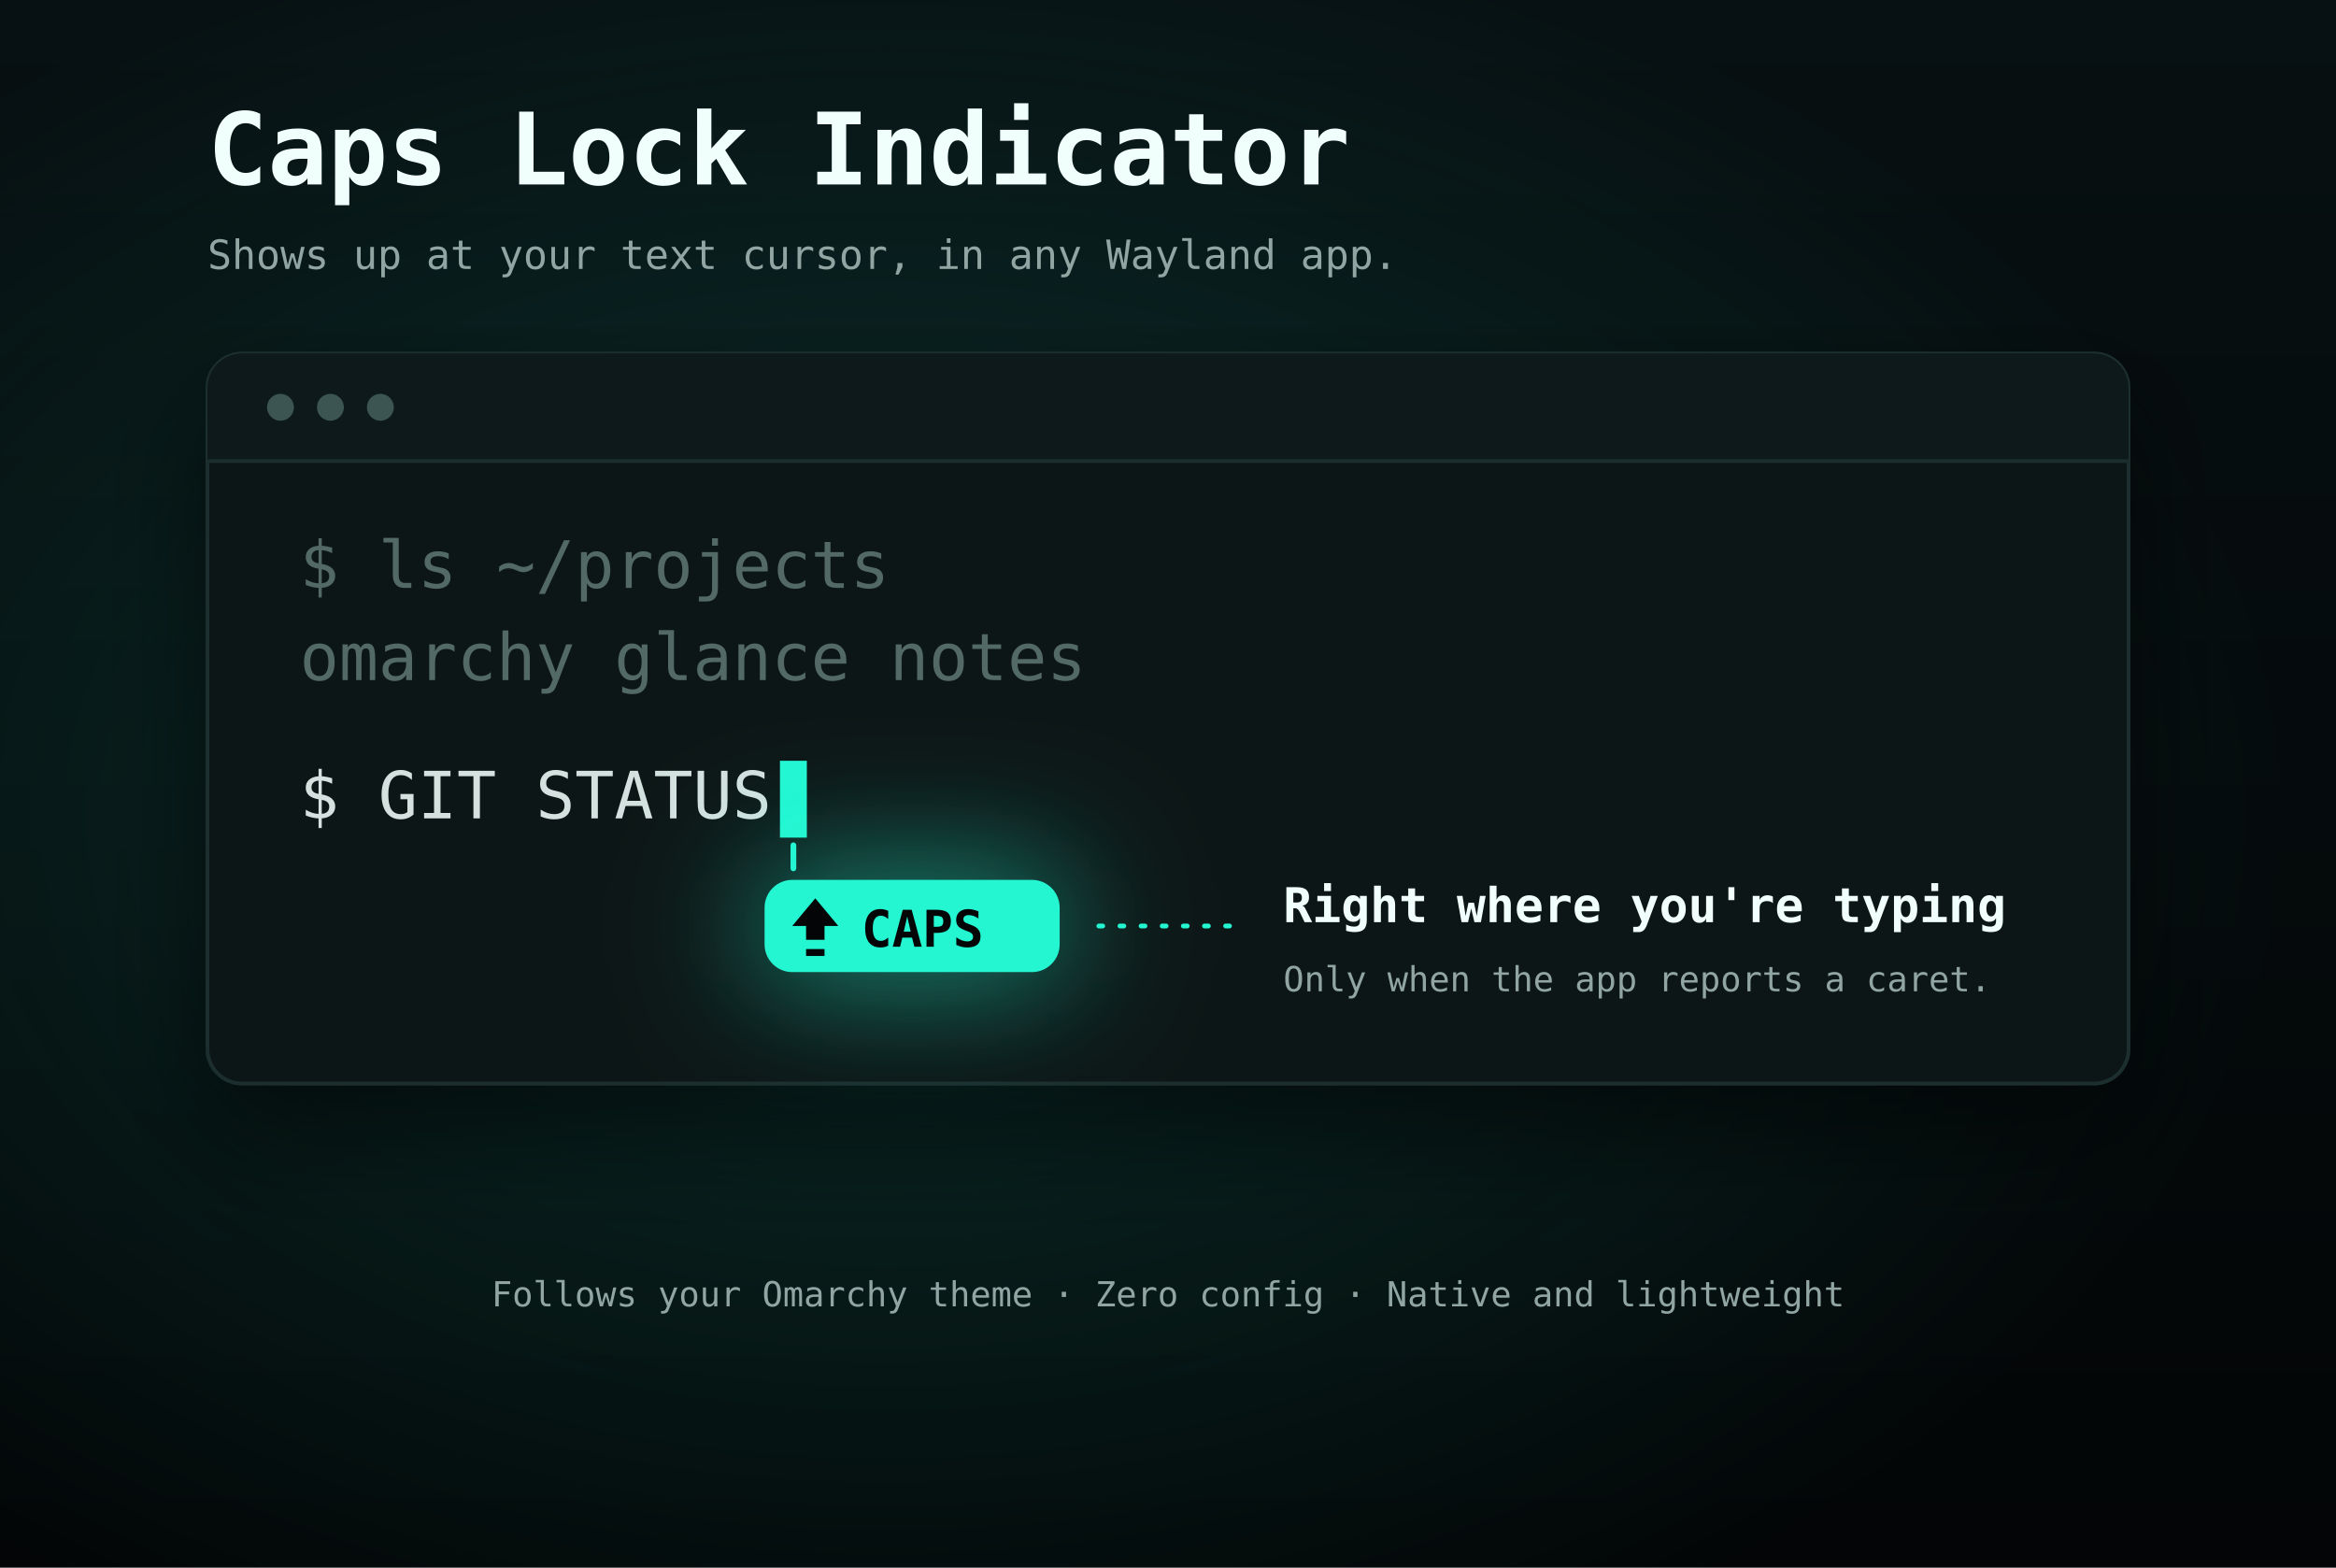
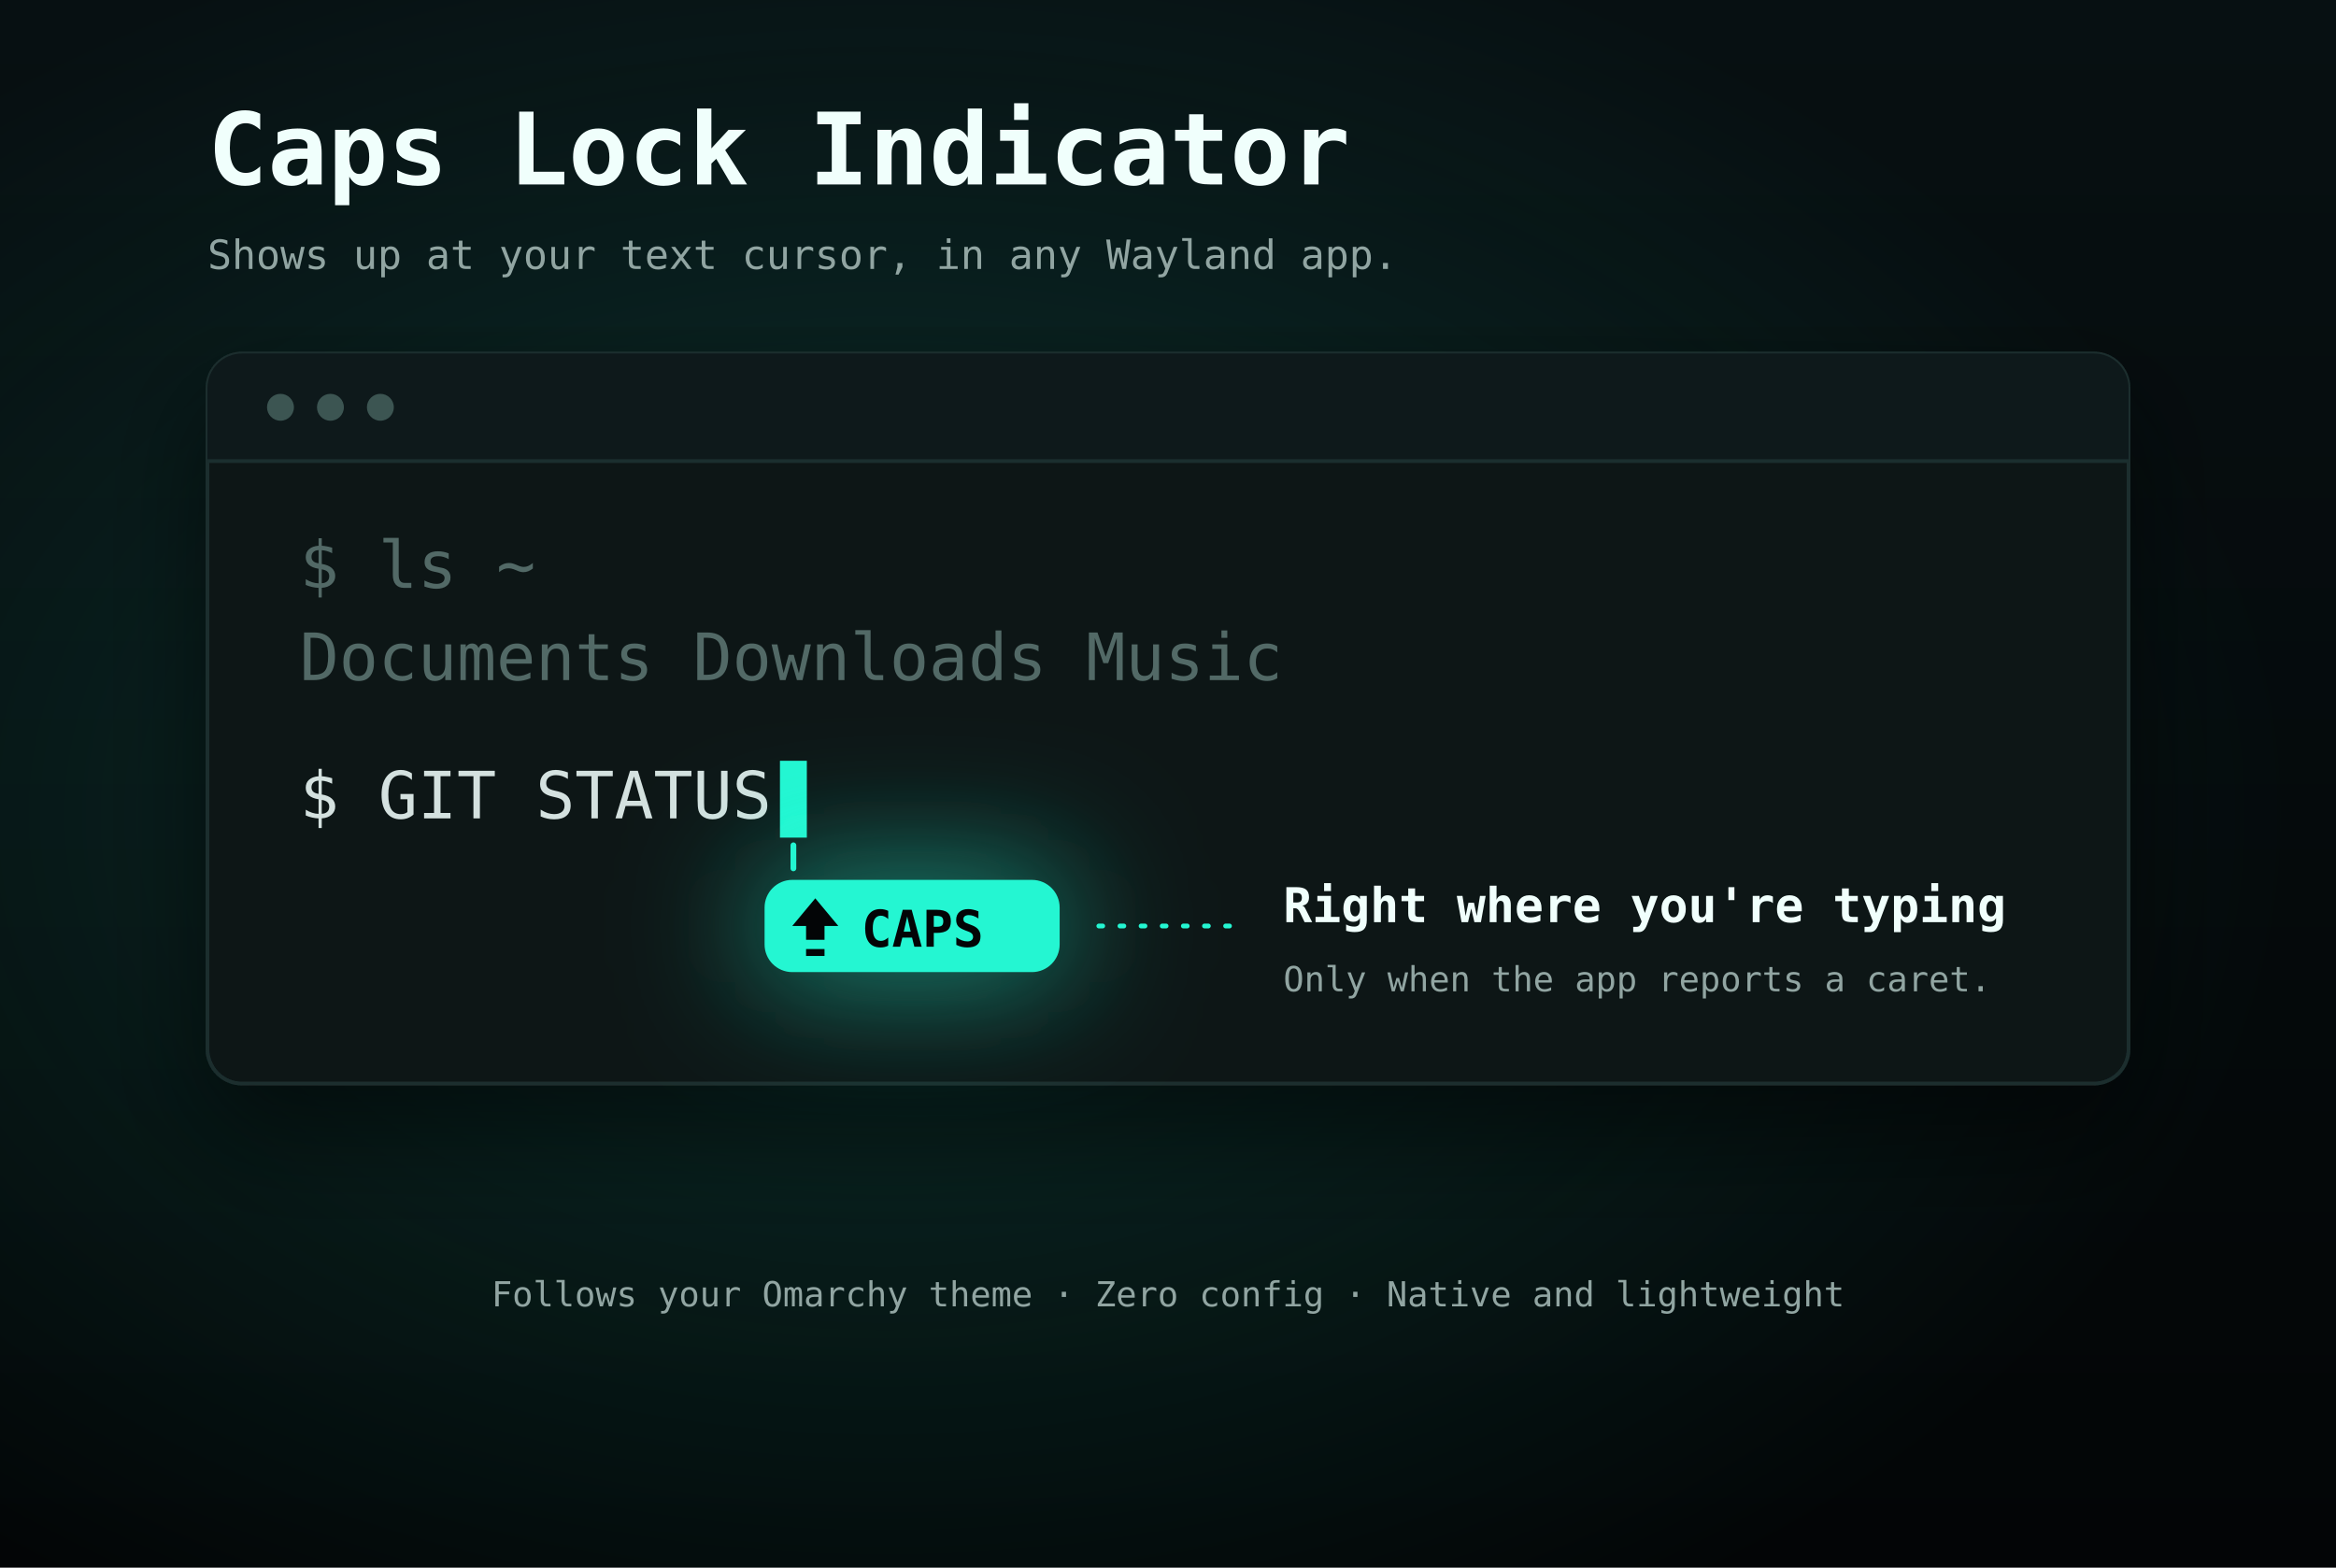
<svg xmlns="http://www.w3.org/2000/svg" width="1216" height="816" viewBox="0 0 1216 816">
  <defs>
    <radialGradient id="glow" cx="38%" cy="52%" r="60%">
      <stop offset="0" stop-color="#24F6D2" stop-opacity="0.16" />
      <stop offset="1" stop-color="#24F6D2" stop-opacity="0" />
    </radialGradient>
    <linearGradient id="bg" x1="0" y1="0" x2="0" y2="1">
      <stop offset="0" stop-color="#071012" />
      <stop offset="1" stop-color="#030506" />
    </linearGradient>
    <filter id="soft" x="-60%" y="-150%" width="220%" height="400%">
      <feGaussianBlur stdDeviation="14" />
    </filter>
    <filter id="shadow" x="-10%" y="-10%" width="120%" height="130%">
      <feDropShadow dx="0" dy="24" stdDeviation="28" flood-color="#000" flood-opacity="0.55" />
    </filter>
  </defs>
  <rect width="1216" height="816" fill="url(#bg)" />
  <rect width="1216" height="816" fill="url(#glow)" />
  <text x="108" y="96" font-family="DejaVu Sans Mono, monospace" font-weight="700" font-size="52" fill="#F0FFFC">Caps Lock Indicator</text>
  <text x="108" y="140" font-family="DejaVu Sans Mono, monospace" font-size="21" fill="#91A5A2">Shows up at your text cursor, in any Wayland app.</text>
  <g filter="url(#shadow)">
    <rect x="108" y="184" width="1000" height="380" rx="18" fill="#0A1214" stroke="#1B2E2E" stroke-width="2" />
  </g>
  <path d="M108 202a18 18 0 0 1 18-18h964a18 18 0 0 1 18 18v38H108z" fill="#0E191B" />
  <line x1="108" y1="240" x2="1108" y2="240" stroke="#1B2E2E" stroke-width="2" />
  <circle cx="146" cy="212" r="7" fill="#3C5552" />
  <circle cx="172" cy="212" r="7" fill="#3C5552" />
  <circle cx="198" cy="212" r="7" fill="#3C5552" />
  <g font-family="DejaVu Sans Mono, monospace" font-size="34">
-     <text x="156" y="306" fill="#526966">$ ls ~/projects</text>
-     <text x="156" y="354" fill="#526966">omarchy  glance  notes</text>
+     <text x="156" y="306" fill="#526966">$ ls ~</text>
+     <text x="156" y="354" fill="#526966">Documents  Downloads  Music</text>
    <text x="156" y="426" fill="#D4E1DF">$ GIT STATUS</text>
  </g>
  <rect x="406" y="396" width="14" height="40" fill="#24F6D2" />
  <path d="M413 440v12" stroke="#24F6D2" stroke-width="3" stroke-linecap="round" />
  <g transform="translate(398 458) scale(2.4)">
    <rect x="-2" y="-2" width="68" height="24" rx="8" fill="#24F6D2" opacity="0.55" filter="url(#soft)" />
    <rect width="64" height="20" rx="6" fill="#24F6D2" />
    <path d="M11 4 L16 10 L13 10 L13 13 L9 13 L9 10 L6 10 Z" fill="#030506" />
    <rect x="9" y="15" width="4" height="1.5" fill="#030506" />
    <text x="21" y="14.5" font-family="DejaVu Sans Mono, monospace" font-weight="700" font-size="11" fill="#030506">CAPS</text>
  </g>
  <path d="M572 482h74" stroke="#24F6D2" stroke-width="2.5" stroke-dasharray="2 9" stroke-linecap="round" />
  <text x="668" y="480" font-family="DejaVu Sans Mono, monospace" font-weight="700" font-size="25" fill="#F0FFFC">Right where you're typing</text>
  <text x="668" y="516" font-family="DejaVu Sans Mono, monospace" font-size="18" fill="#91A5A2">Only when the app reports a caret.</text>
  <g font-family="DejaVu Sans Mono, monospace" font-size="18" fill="#91A5A2" text-anchor="middle">
    <text x="608" y="680">Follows your Omarchy theme   ·   Zero config   ·   Native and lightweight</text>
  </g>
</svg>
